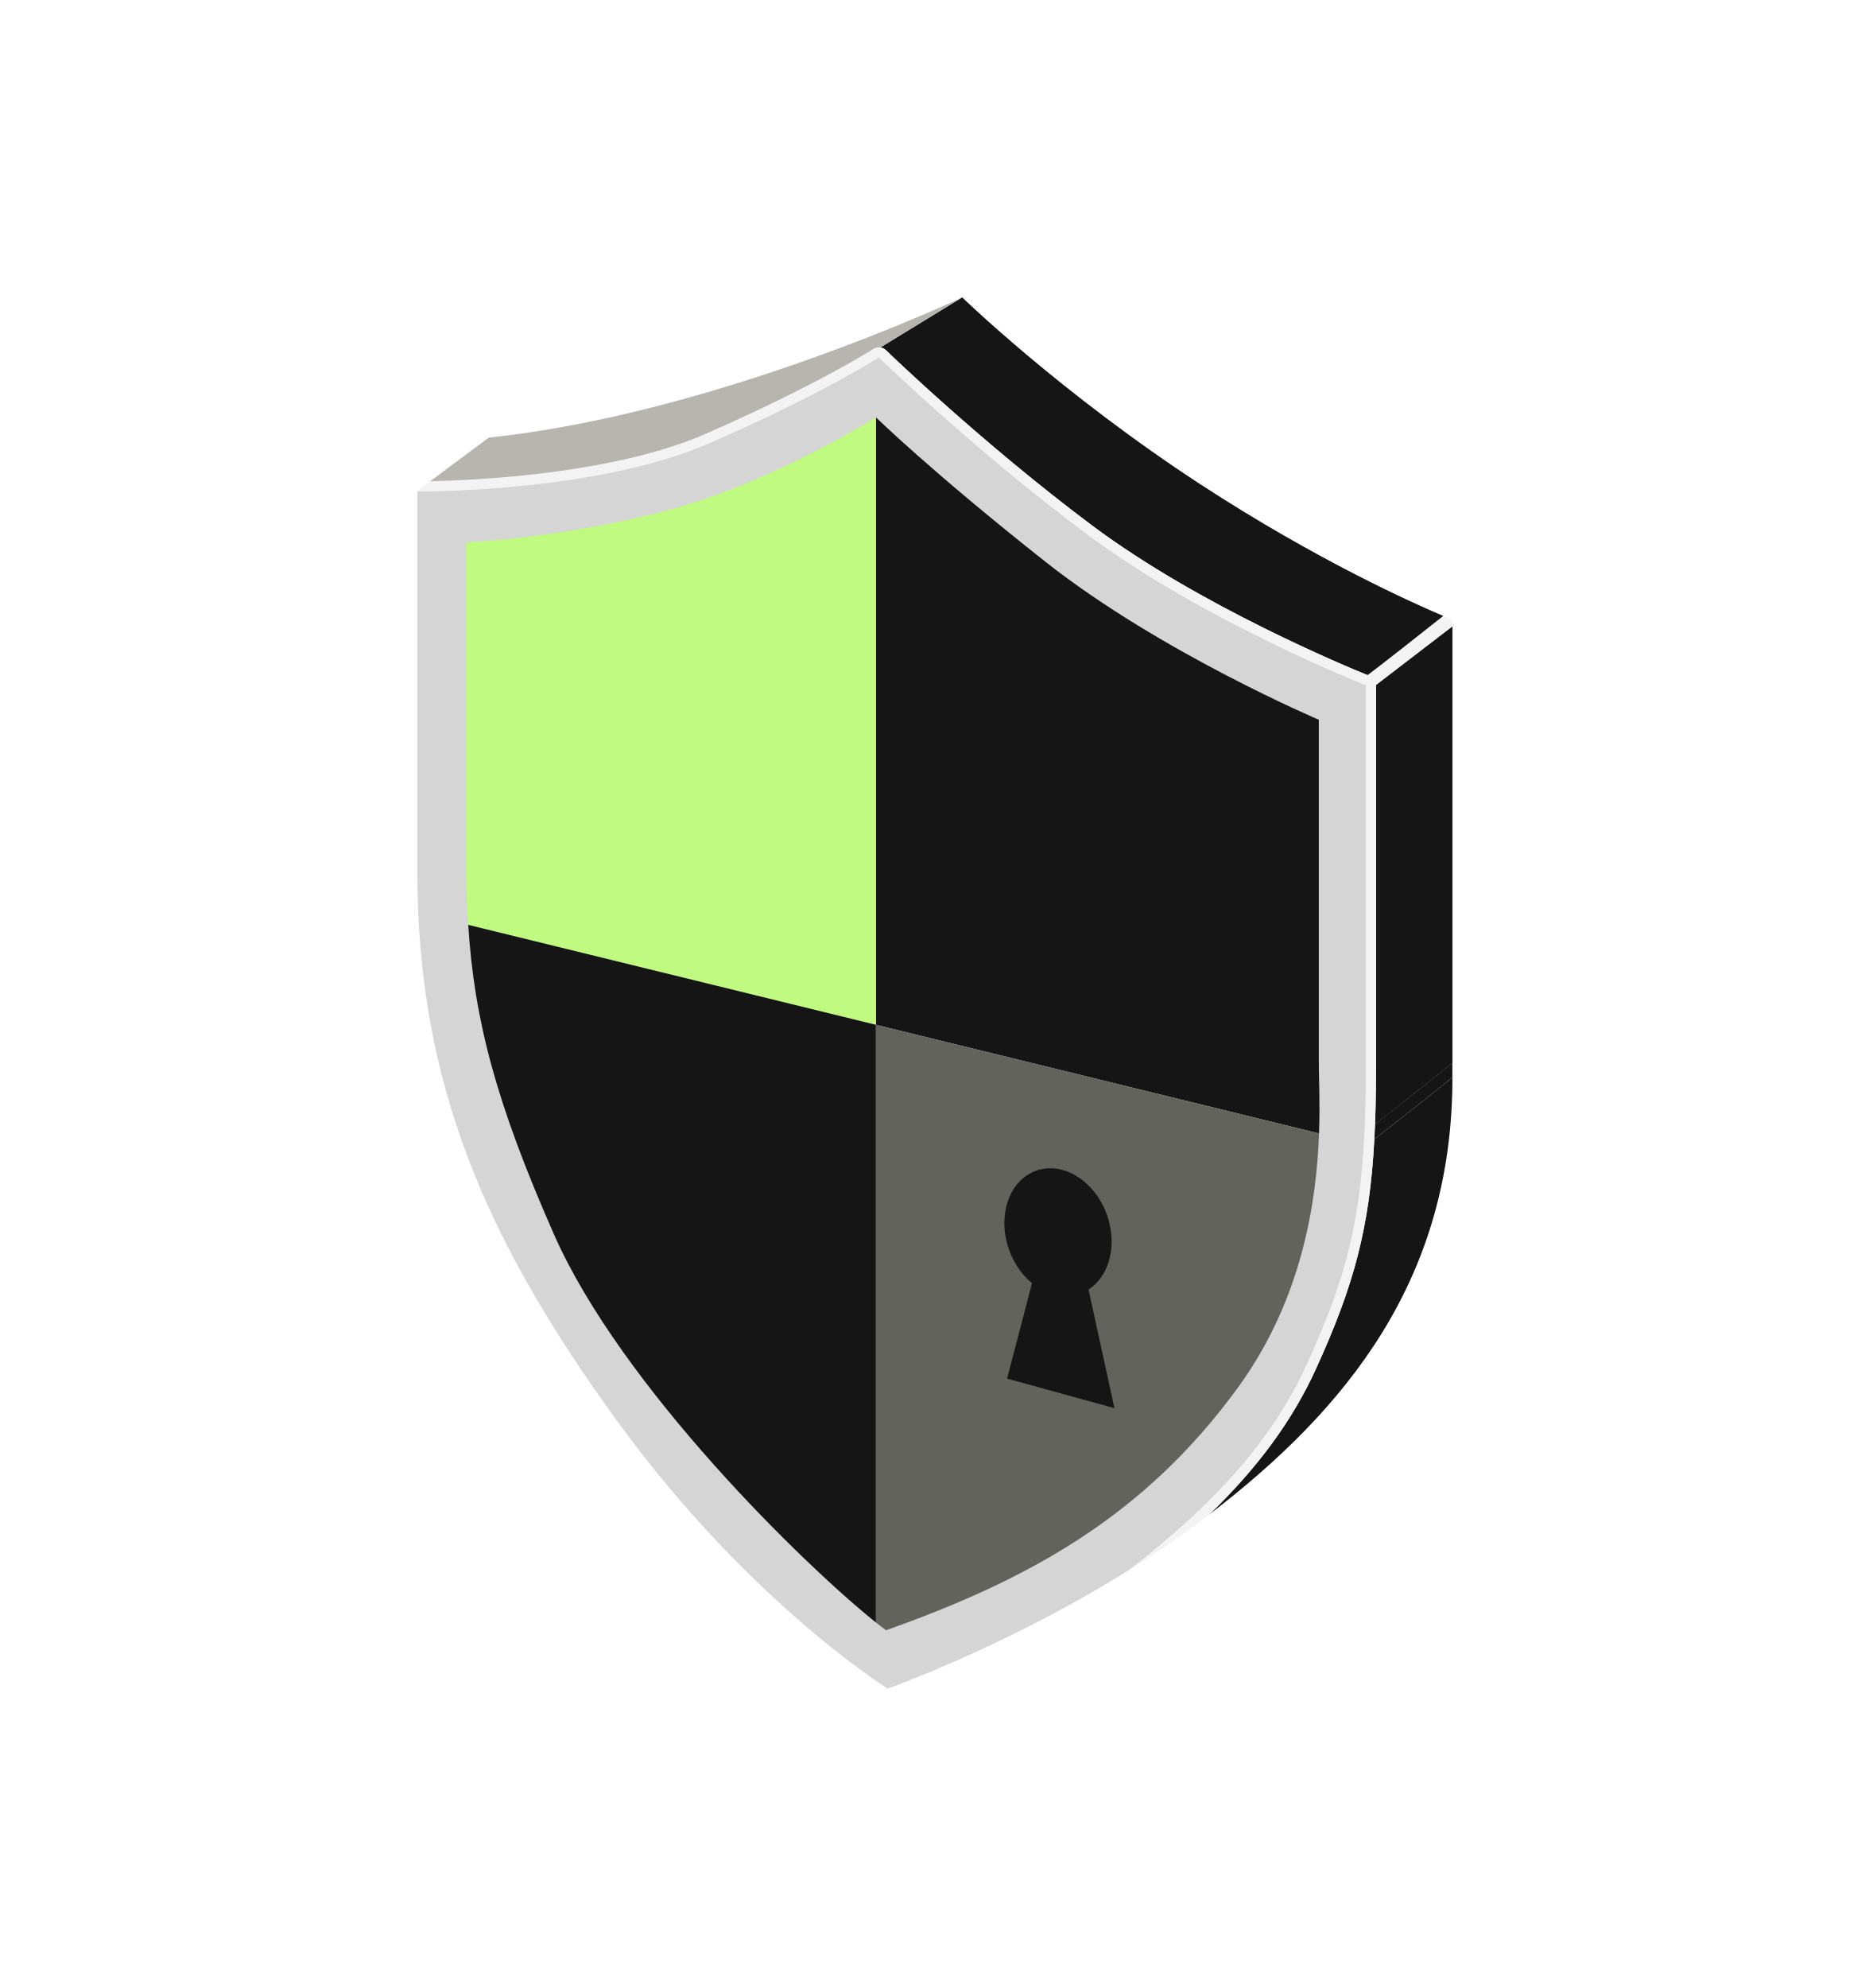
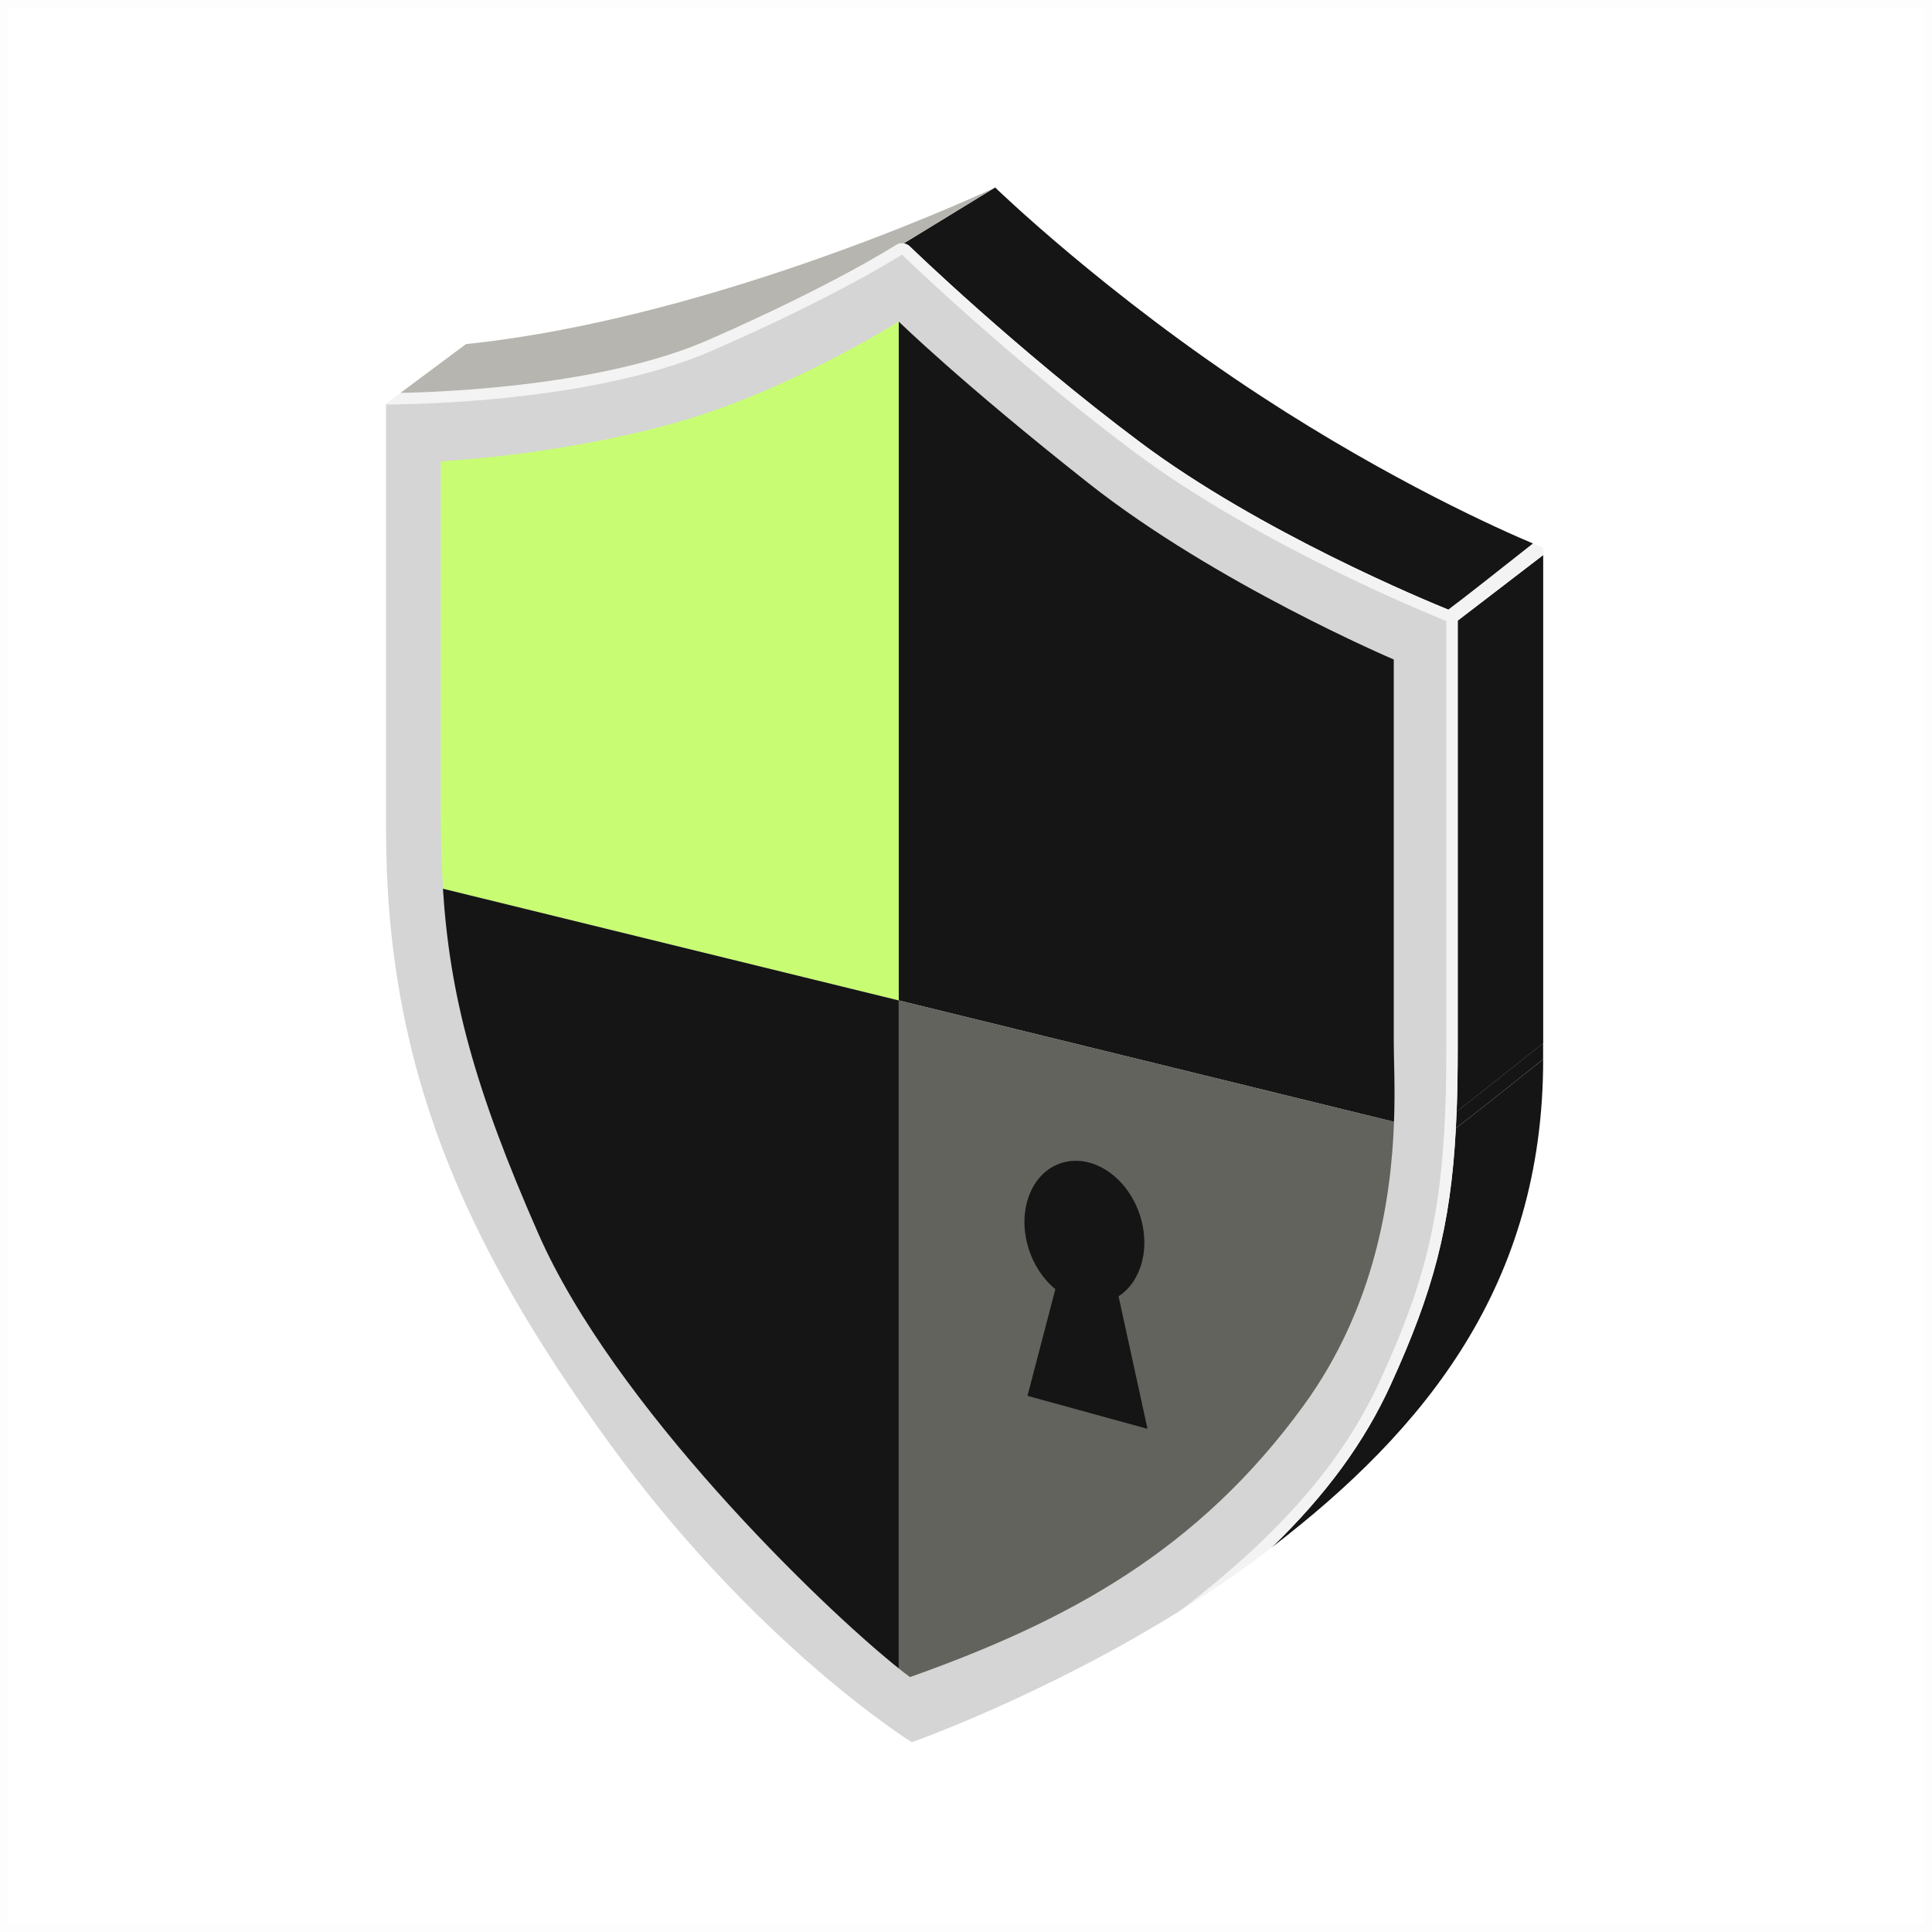
- <svg xmlns="http://www.w3.org/2000/svg" width="130" height="138" fill="none" viewBox="0 0 130 138">
-   <path fill="#151515" d="M95.54 47.572v26.614c0 1.385-.02 2.662-.066 3.86 1.006-.774 3.871-3.048 5.378-4.248V43.476l-5.312 4.075z" />
-   <path fill="#f3f3f3" d="M95.095 46.918a.7.7 0 0 1 .441.63l5.312-4.074v-.457s-.223-.087-.635-.26c-1.612 1.275-4.447 3.508-5.256 4.108.084.032.132.053.138.053" />
-   <path fill="#151515" d="M95.423 79.079c.823-.624 3.81-2.997 5.422-4.281v-1.003a626 626 0 0 1-5.378 4.248q-.021.529-.047 1.035zM61.14 24.12a.7.7 0 0 1 .373.186c.066.063 6.616 6.409 14.315 12.17 7.468 5.587 17.823 9.86 19.13 10.387.812-.597 3.644-2.832 5.255-4.107-2.03-.857-8.74-3.842-16.831-9.116-9.726-6.343-16.572-12.997-16.572-12.997l-5.661 3.463-.012.012z" />
-   <path fill="#151515" d="M95.424 79.079c-.326 6.143-1.421 10.173-4.053 15.94-1.615 3.534-3.984 6.802-7.408 10.113 9.577-7.335 16.886-16.343 16.886-30.325v-.009c-1.615 1.284-4.602 3.657-5.423 4.28z" />
-   <path fill="#f3f3f3" d="M95.536 47.55a.7.7 0 0 0-.441-.63q-.01-.002-.137-.053c-1.308-.528-11.663-4.8-19.13-10.388-7.696-5.76-14.25-12.104-14.315-12.17a.7.7 0 0 0-.373-.184.69.69 0 0 0-.496.101c-.039.024-3.936 2.525-11.656 5.898-6.45 2.818-16.157 3.23-19.118 3.287l-.886.663v.047s12.409.087 20.287-3.355c7.879-3.444 11.758-5.952 11.758-5.952s6.557 6.37 14.384 12.227c8.112 6.068 19.431 10.534 19.431 10.534v26.613c0 9.454-1.029 13.812-4.103 20.543-2.352 5.152-6.28 9.597-12.367 14.277a70 70 0 0 0 5.596-3.874c3.423-3.308 5.795-6.579 7.406-10.114 2.633-5.766 3.728-9.796 4.053-15.94q.026-.506.048-1.035c.045-1.197.066-2.471.066-3.86V47.551z" />
-   <path fill="#d5d5d5" d="M90.735 94.728c3.074-6.731 4.104-11.09 4.104-20.543V47.571s-11.32-4.465-19.431-10.534c-7.828-5.856-14.385-12.226-14.385-12.226s-3.88 2.51-11.758 5.952c-7.878 3.445-20.287 3.355-20.287 3.355v26.408c0 14.59 4.706 25.504 13.868 38.11s18.79 18.578 18.79 18.578 8.224-2.899 16.73-8.212c6.087-4.68 10.014-9.125 12.366-14.277z" />
-   <path fill="#b6b5b0" d="M60.643 24.22a.7.7 0 0 1 .496-.102l.012-.012 5.66-3.463s-17.075 8.093-32.868 9.729l-4.074 3.035c2.96-.06 12.669-.468 19.118-3.286 7.72-3.376 11.618-5.875 11.656-5.899z" />
-   <path fill="#151515" d="M91.586 78.679c.077-2.165-.015-3.884-.015-4.884V49.963s-11.027-4.69-18.962-10.952c-7.936-6.266-11.785-10.039-11.785-10.039v42.166l30.765 7.54z" />
-   <path fill="#c1fa81" d="M60.82 28.973s-7.031 4.444-14.265 6.4c-7.234 1.955-14.179 2.277-14.179 2.277v21.865c0 1.642.042 3.188.138 4.686l28.309 6.937V28.972z" />
-   <path fill="#62635d" d="M60.82 71.138v41.489c.254.202.49.385.702.54 9.86-3.502 17.912-7.881 24.448-16.866 4.47-6.148 5.446-12.936 5.616-17.622z" />
-   <path fill="#151515" d="M32.511 64.201c.424 6.645 1.943 12.382 5.942 21.46 4.661 10.584 17.416 23.013 22.367 26.966V71.138zM69.926 95.698l7.455 2.05-2.1-9.613-3.274-.403z" />
-   <path fill="#151515" d="M74.981 89.811c1.877-.668 2.718-3.122 1.878-5.482-.84-2.359-3.041-3.73-4.918-3.062s-2.718 3.123-1.878 5.482c.839 2.36 3.04 3.73 4.918 3.062" />
+ <svg xmlns="http://www.w3.org/2000/svg" width="240" height="240" fill="none" viewBox="0 0 240 240">
+   <path stroke="#000" stroke-opacity=".01" d="M.5.5h239v239H.5z" />
+   <path fill="#151515" d="M181.079 77.143v53.228c0 2.77-.043 5.325-.132 7.719 2.011-1.545 7.742-6.094 10.755-8.494V68.953l-10.623 8.149z" />
+   <path fill="#f3f3f3" d="M180.191 75.837c.519.203.864.704.882 1.26l10.624-8.15v-.913s-.447-.173-1.271-.52c-3.223 2.55-8.893 7.015-10.511 8.215.168.066.263.108.276.108" />
+   <path fill="#151515" d="M180.847 140.157c1.646-1.248 7.621-5.994 10.844-8.561v-2.005c-3.014 2.4-8.743 6.949-10.756 8.494a171 171 0 0 1-.095 2.072zM112.278 30.242c.275.048.538.167.746.37.132.125 13.233 12.817 28.631 24.34 14.934 11.175 35.645 19.718 38.259 20.775 1.625-1.194 7.289-5.666 10.511-8.215-4.059-1.713-17.482-7.683-33.663-18.232-19.451-12.686-33.143-25.993-33.143-25.993l-11.323 6.925-.024.024z" />
+   <path fill="#151515" d="M180.847 140.157c-.651 12.286-2.841 20.346-8.105 31.88-3.23 7.069-7.969 13.605-14.815 20.226 19.154-14.668 33.771-32.685 33.771-60.649v-.018c-3.23 2.567-9.204 7.313-10.845 8.561z" />
+   <path fill="#f3f3f3" d="M181.073 77.101a1.4 1.4 0 0 0-.884-1.26c-.011 0-.106-.041-.274-.107-2.614-1.057-23.325-9.6-38.259-20.775-15.392-11.522-28.499-24.209-28.631-24.34a1.36 1.36 0 0 0-.746-.37 1.37 1.37 0 0 0-.99.203c-.078.048-7.873 5.05-23.314 11.796-12.898 5.636-32.314 6.46-38.234 6.574l-1.773 1.325v.095s24.817.174 40.574-6.71c15.757-6.89 23.517-11.904 23.517-11.904s13.113 12.74 28.768 24.453c16.223 12.137 38.861 21.068 38.861 21.068v53.227c0 18.908-2.058 27.624-8.206 41.086-4.703 10.304-12.558 19.194-24.734 28.554 3.282-2.054 6.589-4.281 9.794-6.686q.7-.527 1.397-1.062c6.847-6.616 11.591-13.158 14.814-20.227 5.265-11.533 7.454-19.593 8.105-31.879a171 171 0 0 0 .096-2.072c.09-2.393.131-4.943.131-7.719v-53.27z" />
+   <path fill="#d5d5d5" d="M171.471 171.456c6.147-13.462 8.206-22.178 8.206-41.086V77.142s-22.639-8.93-38.861-21.067c-15.656-11.714-28.769-24.453-28.769-24.453s-7.759 5.02-23.516 11.904c-15.758 6.889-40.575 6.71-40.575 6.71v52.816c0 29.181 9.412 51.008 27.736 76.219s37.578 37.156 37.578 37.156 16.45-5.797 33.46-16.423c12.176-9.361 20.031-18.25 24.734-28.555z" />
+   <path fill="#b6b5b0" d="M111.288 30.439c.305-.197.657-.257.991-.203l.024-.024 11.322-6.925S89.473 39.47 57.887 42.743l-8.147 6.071c5.921-.12 25.337-.937 38.235-6.573 15.441-6.752 23.236-11.748 23.313-11.796z" />
+   <path fill="#151515" d="M173.17 139.357c.155-4.329-.031-7.768-.031-9.767V81.926s-22.053-9.38-37.923-21.904c-15.871-12.53-23.57-20.077-23.57-20.077v84.331l61.529 15.081z" />
+   <path fill="#c8fd73" d="M111.64 39.945s-14.062 8.89-28.53 12.8S54.753 57.3 54.753 57.3v43.73c0 3.283.083 6.375.275 9.372l56.618 13.874v-84.33z" />
+   <path fill="#62635d" d="M111.64 124.276v82.977c.507.406.978.77 1.402 1.08 19.721-7.003 35.824-15.76 48.896-33.73 8.94-12.297 10.891-25.873 11.232-35.246z" />
+   <path fill="#151515" d="M55.023 110.402c.847 13.29 3.885 24.763 11.883 42.918 9.323 21.169 34.833 46.028 44.735 53.933v-82.977zM127.637 173.397l14.911 4.099-4.2-19.224-6.548-.806z" />
+   <path fill="#151515" d="M137.748 161.622c3.753-1.336 5.435-6.244 3.755-10.963-1.678-4.718-6.082-7.462-9.836-6.125s-5.435 6.245-3.756 10.963c1.679 4.72 6.082 7.462 9.837 6.125" />
</svg>
